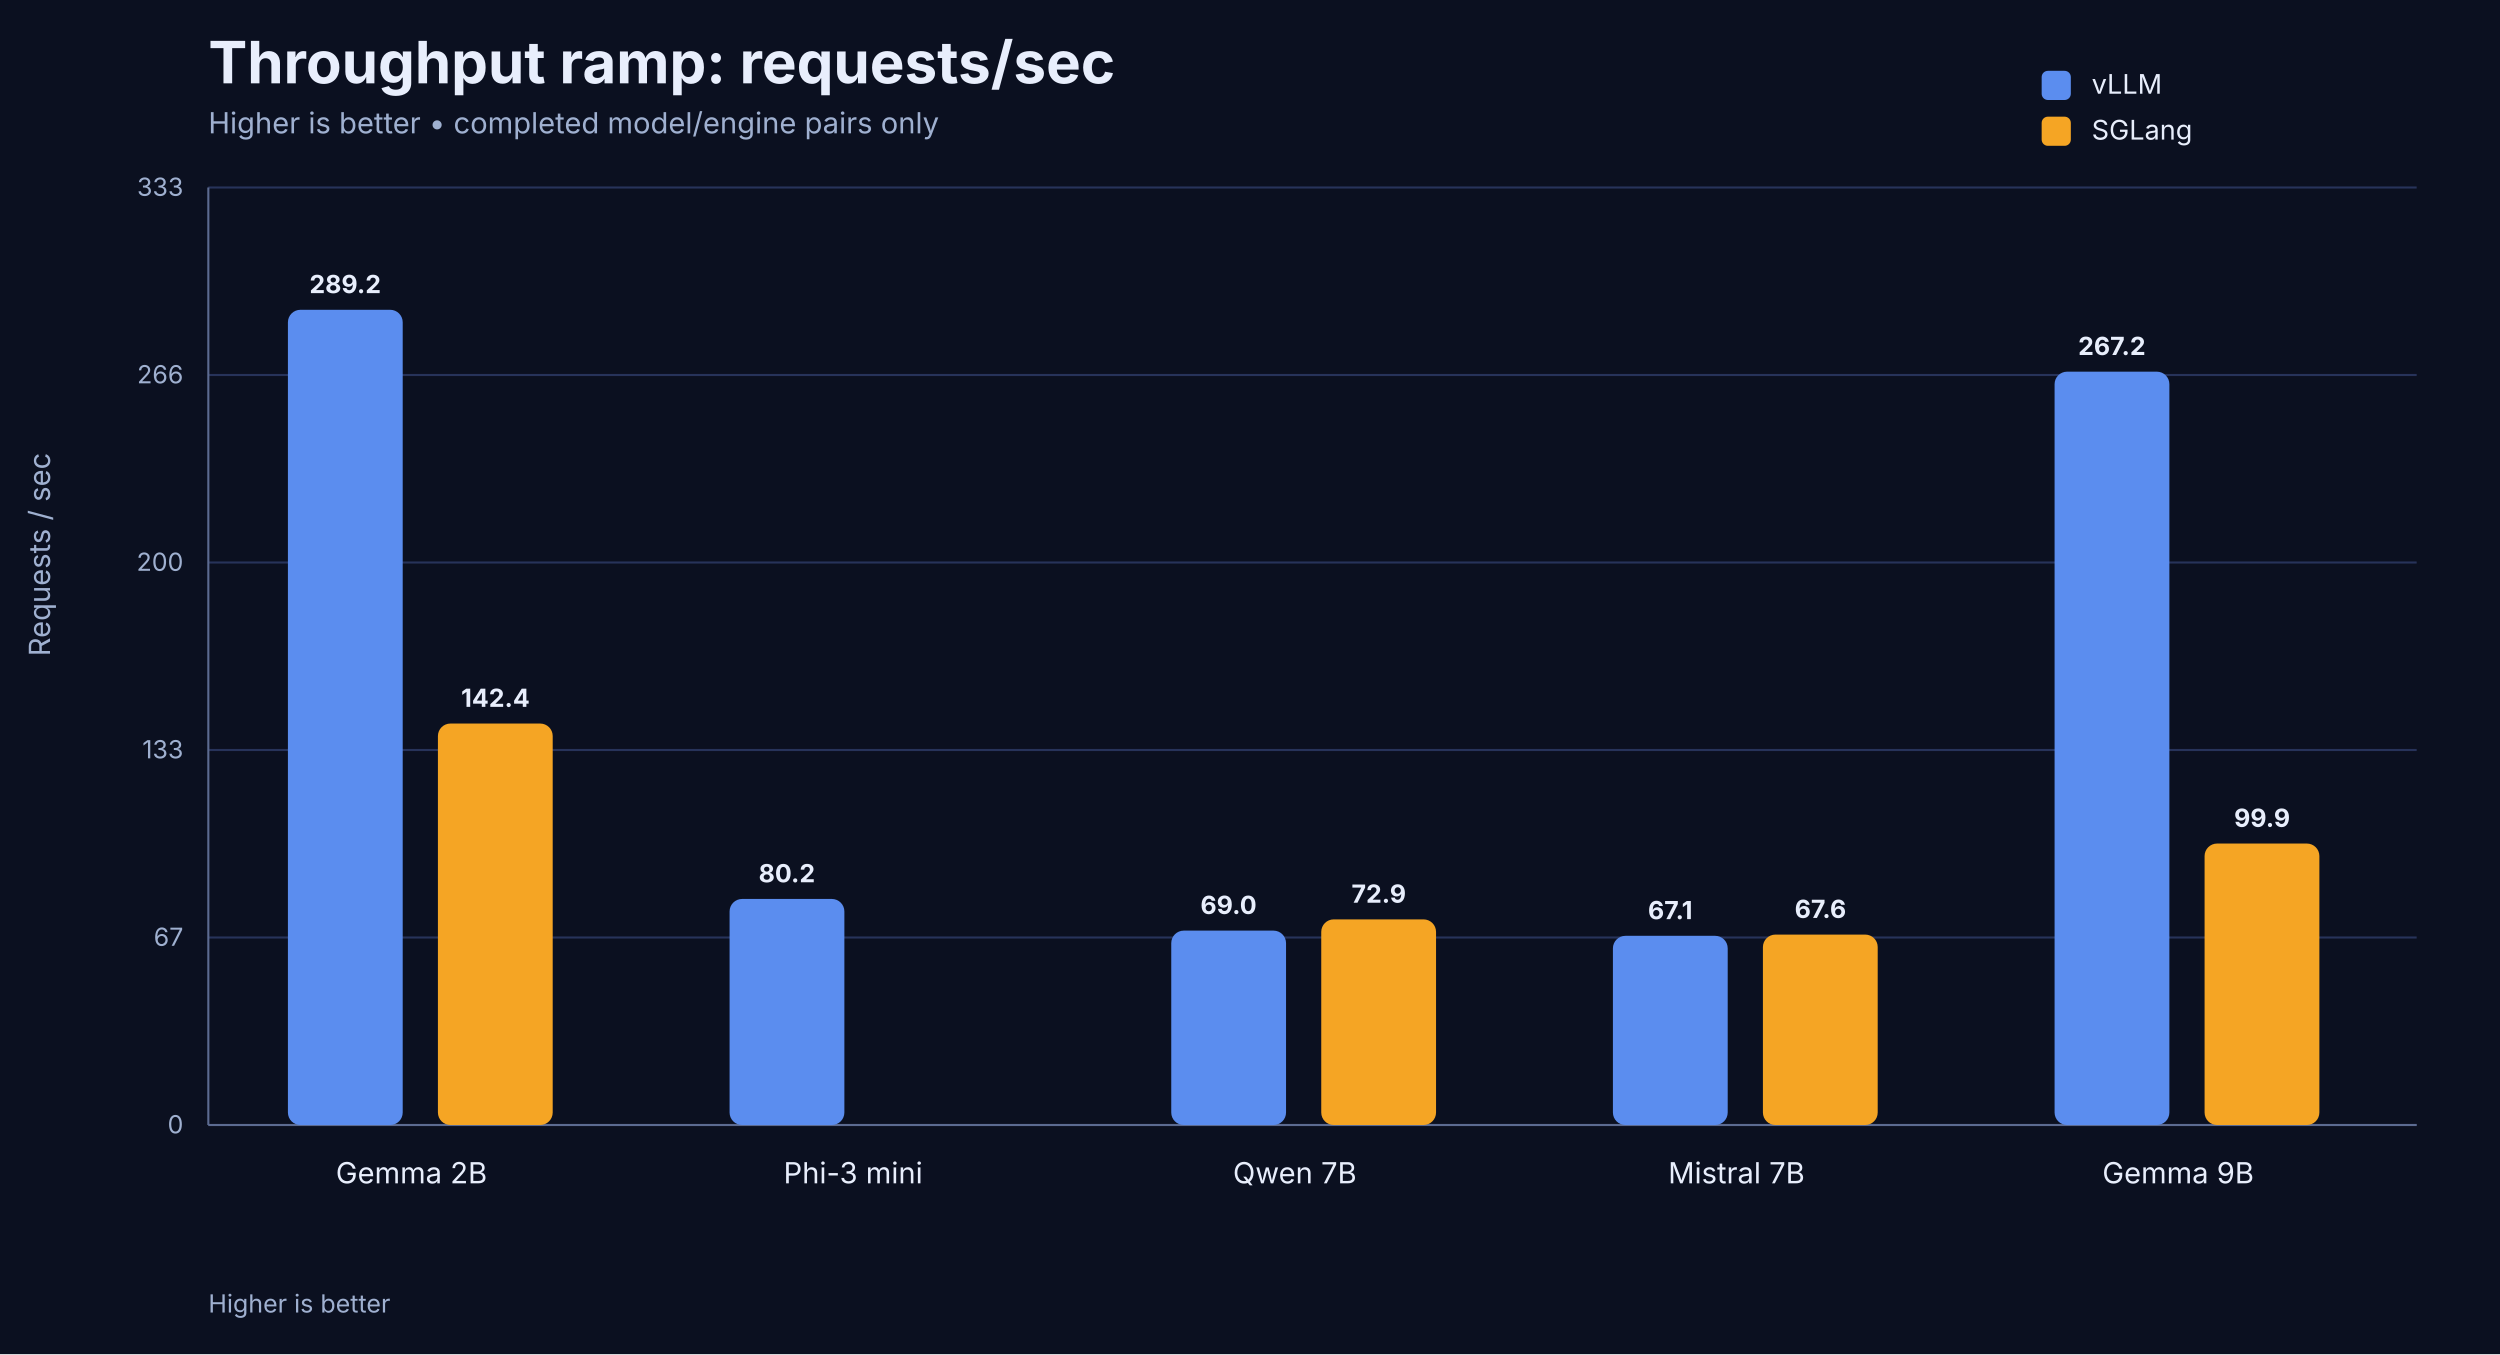
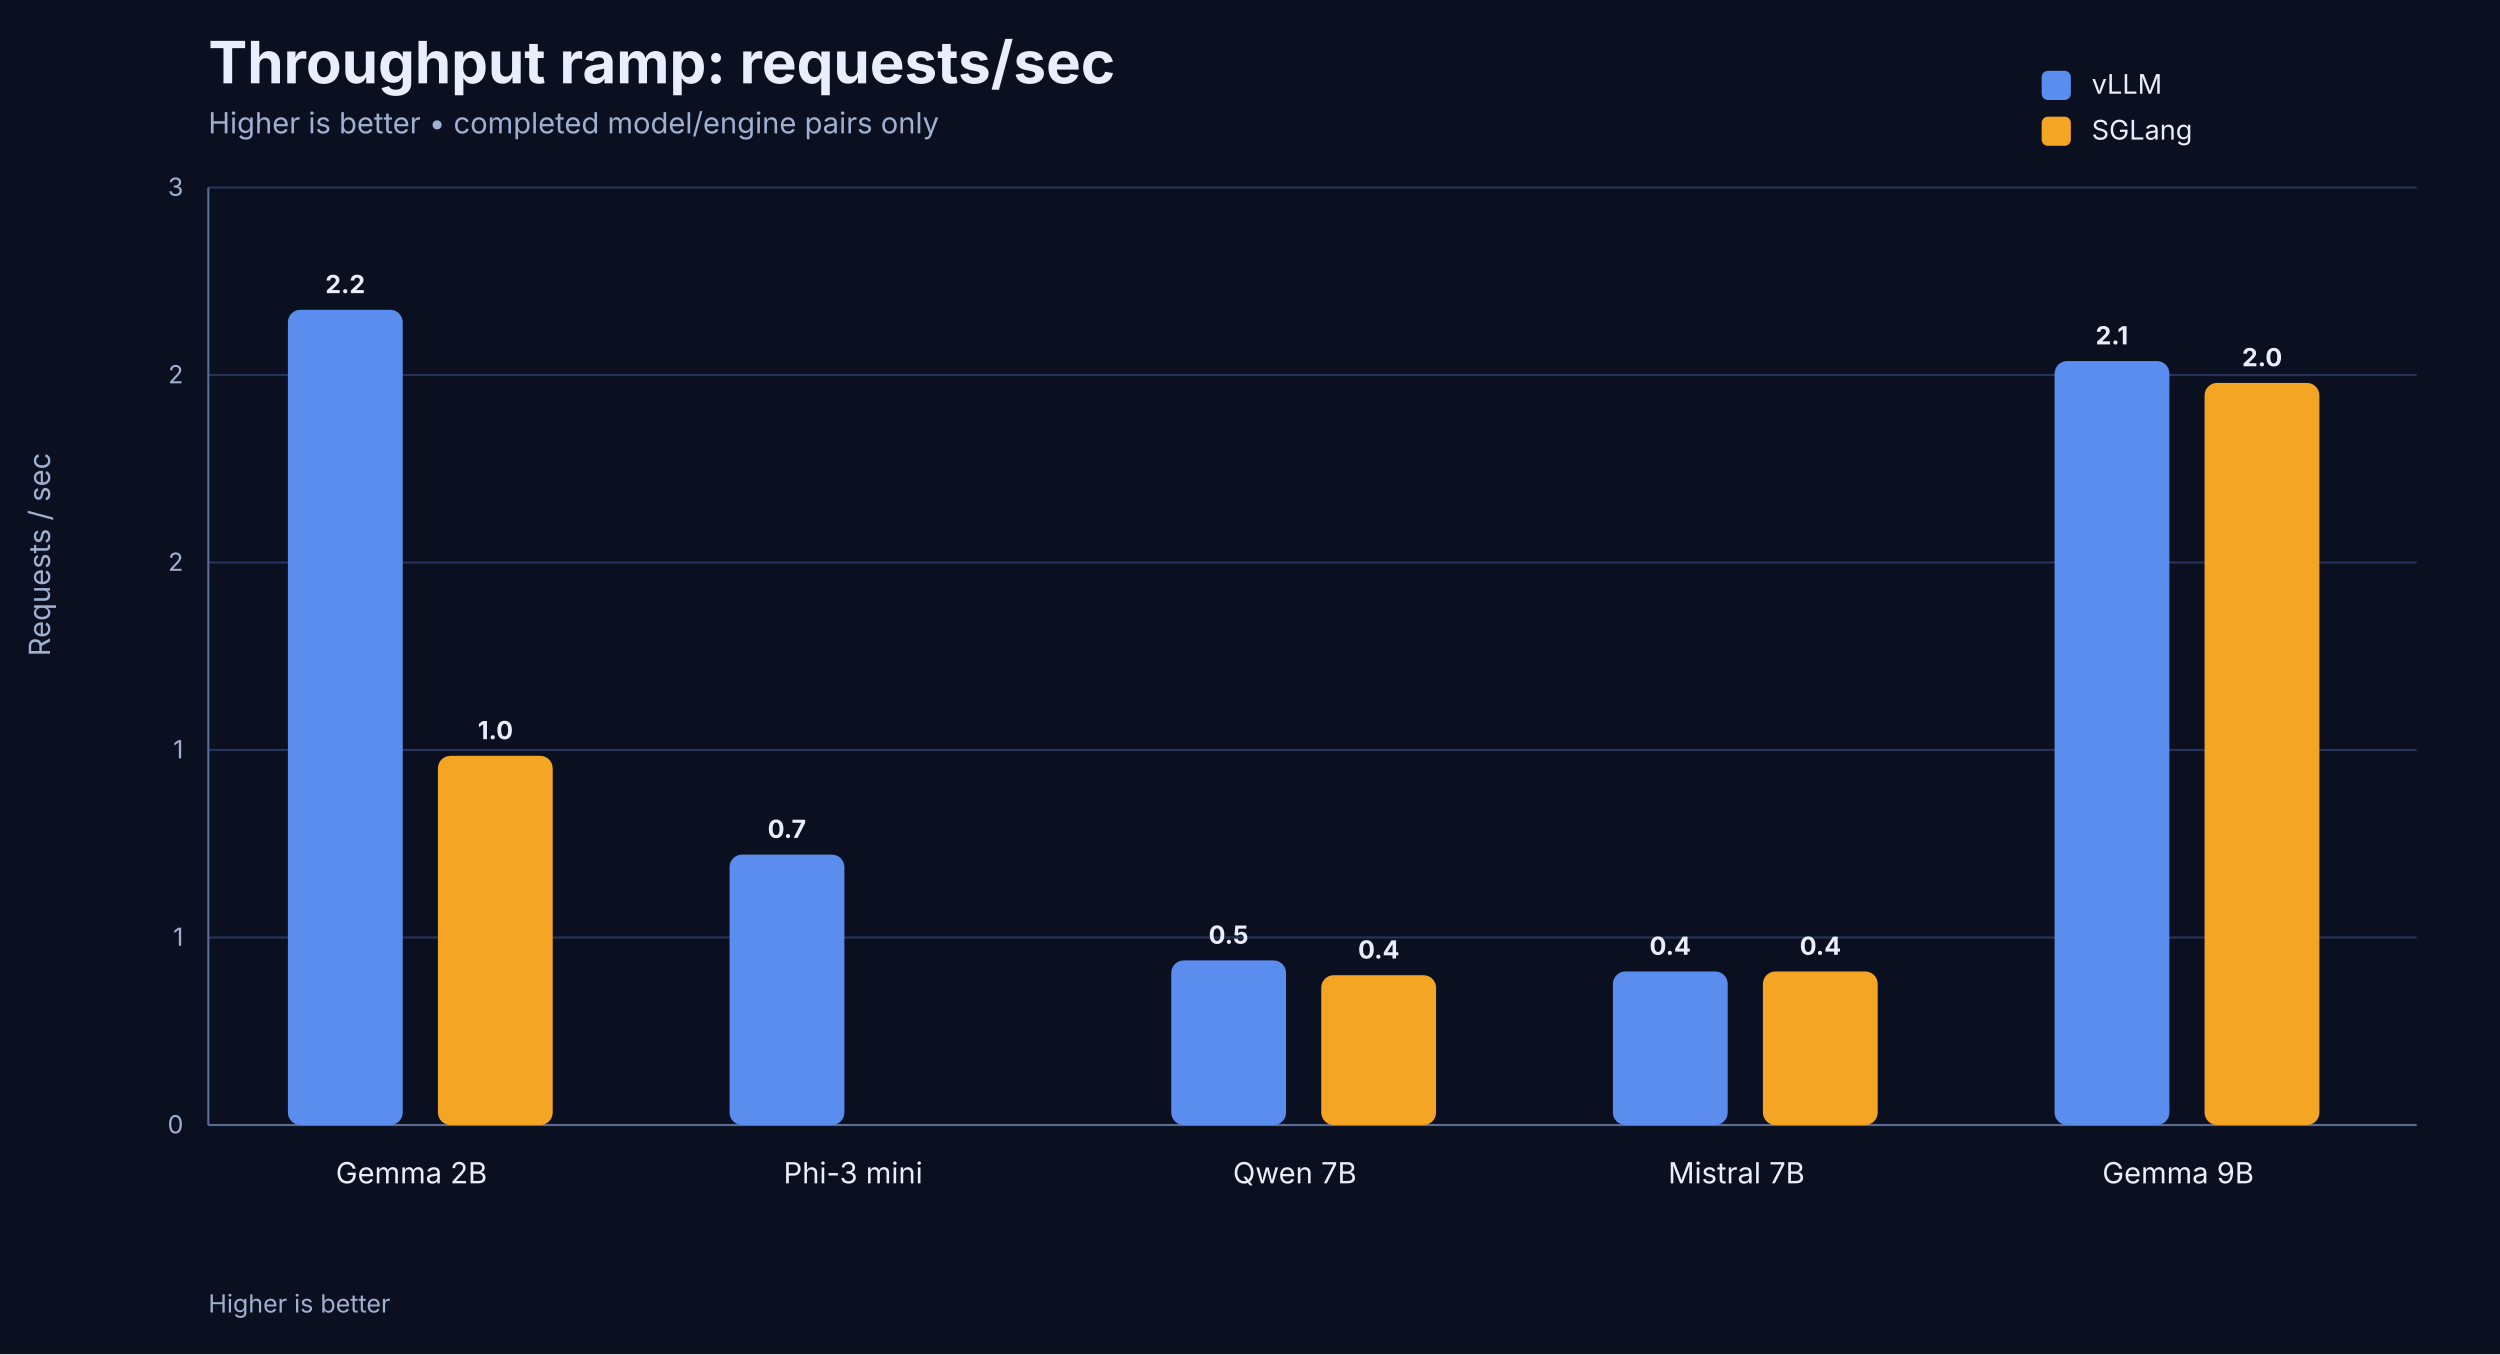
<svg xmlns="http://www.w3.org/2000/svg" width="1200" height="650" viewBox="0 0 1200 650">
  <style>text{font-family:system-ui,-apple-system,sans-serif;fill:#e8eefc}.muted{fill:#9fb0d0}.small{font-size:12px}.label{font-size:14px}.title{font-size:28px;font-weight:700}.subtitle{font-size:14px}.axis{stroke:#5c6b91;stroke-width:1}.grid{stroke:#27335a;stroke-width:1}.value{font-size:12px;font-weight:700}.legend{font-size:13px}</style>
  <rect width="1200" height="650" fill="#0b1020" />
  <text x="100" y="40" class="title">Throughput ramp: requests/sec</text>
  <text x="100" y="64" class="subtitle muted">Higher is better • completed model/engine pairs only</text>
  <line x1="100" y1="540.0" x2="1160" y2="540.0" class="grid" />
  <text x="88" y="544.0" text-anchor="end" class="small muted">0</text>
  <line x1="100" y1="450.0" x2="1160" y2="450.0" class="grid" />
-   <text x="88" y="454.0" text-anchor="end" class="small muted">67</text>
+   <text x="88" y="454.0" text-anchor="end" class="small muted">1</text>
  <line x1="100" y1="360.0" x2="1160" y2="360.0" class="grid" />
-   <text x="88" y="364.0" text-anchor="end" class="small muted">133</text>
+   <text x="88" y="364.0" text-anchor="end" class="small muted">1</text>
  <line x1="100" y1="270.0" x2="1160" y2="270.0" class="grid" />
-   <text x="88" y="274.0" text-anchor="end" class="small muted">200</text>
+   <text x="88" y="274.0" text-anchor="end" class="small muted">2</text>
  <line x1="100" y1="180.0" x2="1160" y2="180.0" class="grid" />
-   <text x="88" y="184.0" text-anchor="end" class="small muted">266</text>
+   <text x="88" y="184.0" text-anchor="end" class="small muted">2</text>
  <line x1="100" y1="90.0" x2="1160" y2="90.0" class="grid" />
-   <text x="88" y="94.0" text-anchor="end" class="small muted">333</text>
+   <text x="88" y="94.0" text-anchor="end" class="small muted">3</text>
  <line x1="100" y1="90" x2="100" y2="540" class="axis" />
  <line x1="100" y1="540" x2="1160" y2="540" class="axis" />
  <rect x="138.2" y="148.7" width="55.1" height="391.3" rx="6" fill="#5B8DEF" />
-   <text x="165.7" y="140.7" text-anchor="middle" class="value">289.2</text>
-   <rect x="210.2" y="347.3" width="55.1" height="192.7" rx="6" fill="#F5A524" />
-   <text x="237.8" y="339.3" text-anchor="middle" class="value">142.4</text>
+   <text x="165.7" y="140.7" text-anchor="middle" class="value">2.2</text>
+   <rect x="210.2" y="362.8" width="55.1" height="177.2" rx="6" fill="#F5A524" />
+   <text x="237.8" y="354.8" text-anchor="middle" class="value">1.0</text>
  <text x="197.5" y="568" text-anchor="middle" class="label">Gemma 2B</text>
-   <rect x="350.2" y="431.5" width="55.1" height="108.5" rx="6" fill="#5B8DEF" />
-   <text x="377.7" y="423.5" text-anchor="middle" class="value">80.2</text>
+   <rect x="350.2" y="410.2" width="55.1" height="129.8" rx="6" fill="#5B8DEF" />
+   <text x="377.7" y="402.2" text-anchor="middle" class="value">0.7</text>
  <text x="409.5" y="568" text-anchor="middle" class="label">Phi-3 mini</text>
-   <rect x="562.2" y="446.7" width="55.1" height="93.3" rx="6" fill="#5B8DEF" />
-   <text x="589.7" y="438.7" text-anchor="middle" class="value">69.0</text>
-   <rect x="634.2" y="441.3" width="55.1" height="98.7" rx="6" fill="#F5A524" />
-   <text x="661.8" y="433.3" text-anchor="middle" class="value">72.9</text>
+   <rect x="562.2" y="461.0" width="55.1" height="79.0" rx="6" fill="#5B8DEF" />
+   <text x="589.7" y="453.0" text-anchor="middle" class="value">0.5</text>
+   <rect x="634.2" y="468.1" width="55.1" height="71.9" rx="6" fill="#F5A524" />
+   <text x="661.8" y="460.1" text-anchor="middle" class="value">0.4</text>
  <text x="621.5" y="568" text-anchor="middle" class="label">Qwen 7B</text>
-   <rect x="774.2" y="449.2" width="55.1" height="90.8" rx="6" fill="#5B8DEF" />
-   <text x="801.7" y="441.2" text-anchor="middle" class="value">67.1</text>
-   <rect x="846.2" y="448.6" width="55.1" height="91.4" rx="6" fill="#F5A524" />
-   <text x="873.8" y="440.6" text-anchor="middle" class="value">67.6</text>
+   <rect x="774.2" y="466.3" width="55.1" height="73.7" rx="6" fill="#5B8DEF" />
+   <text x="801.7" y="458.3" text-anchor="middle" class="value">0.4</text>
+   <rect x="846.2" y="466.3" width="55.1" height="73.7" rx="6" fill="#F5A524" />
+   <text x="873.8" y="458.3" text-anchor="middle" class="value">0.4</text>
  <text x="833.5" y="568" text-anchor="middle" class="label">Mistral 7B</text>
-   <rect x="986.2" y="178.4" width="55.1" height="361.6" rx="6" fill="#5B8DEF" />
-   <text x="1013.7" y="170.4" text-anchor="middle" class="value">267.2</text>
-   <rect x="1058.2" y="404.9" width="55.1" height="135.1" rx="6" fill="#F5A524" />
-   <text x="1085.8" y="396.9" text-anchor="middle" class="value">99.9</text>
+   <rect x="986.2" y="173.3" width="55.1" height="366.7" rx="6" fill="#5B8DEF" />
+   <text x="1013.7" y="165.3" text-anchor="middle" class="value">2.1</text>
+   <rect x="1058.2" y="183.8" width="55.1" height="356.2" rx="6" fill="#F5A524" />
+   <text x="1085.8" y="175.8" text-anchor="middle" class="value">2.0</text>
  <text x="1045.5" y="568" text-anchor="middle" class="label">Gemma 9B</text>
  <rect x="980" y="34" width="14" height="14" rx="3" fill="#5B8DEF" />
  <text x="1004" y="45" class="legend">vLLM</text>
  <rect x="980" y="56" width="14" height="14" rx="3" fill="#F5A524" />
  <text x="1004" y="67" class="legend">SGLang</text>
  <text x="24" y="315.0" transform="rotate(-90 24 315.0)" class="label muted">Requests / sec</text>
  <text x="100" y="630" class="small muted">Higher is better</text>
</svg>
